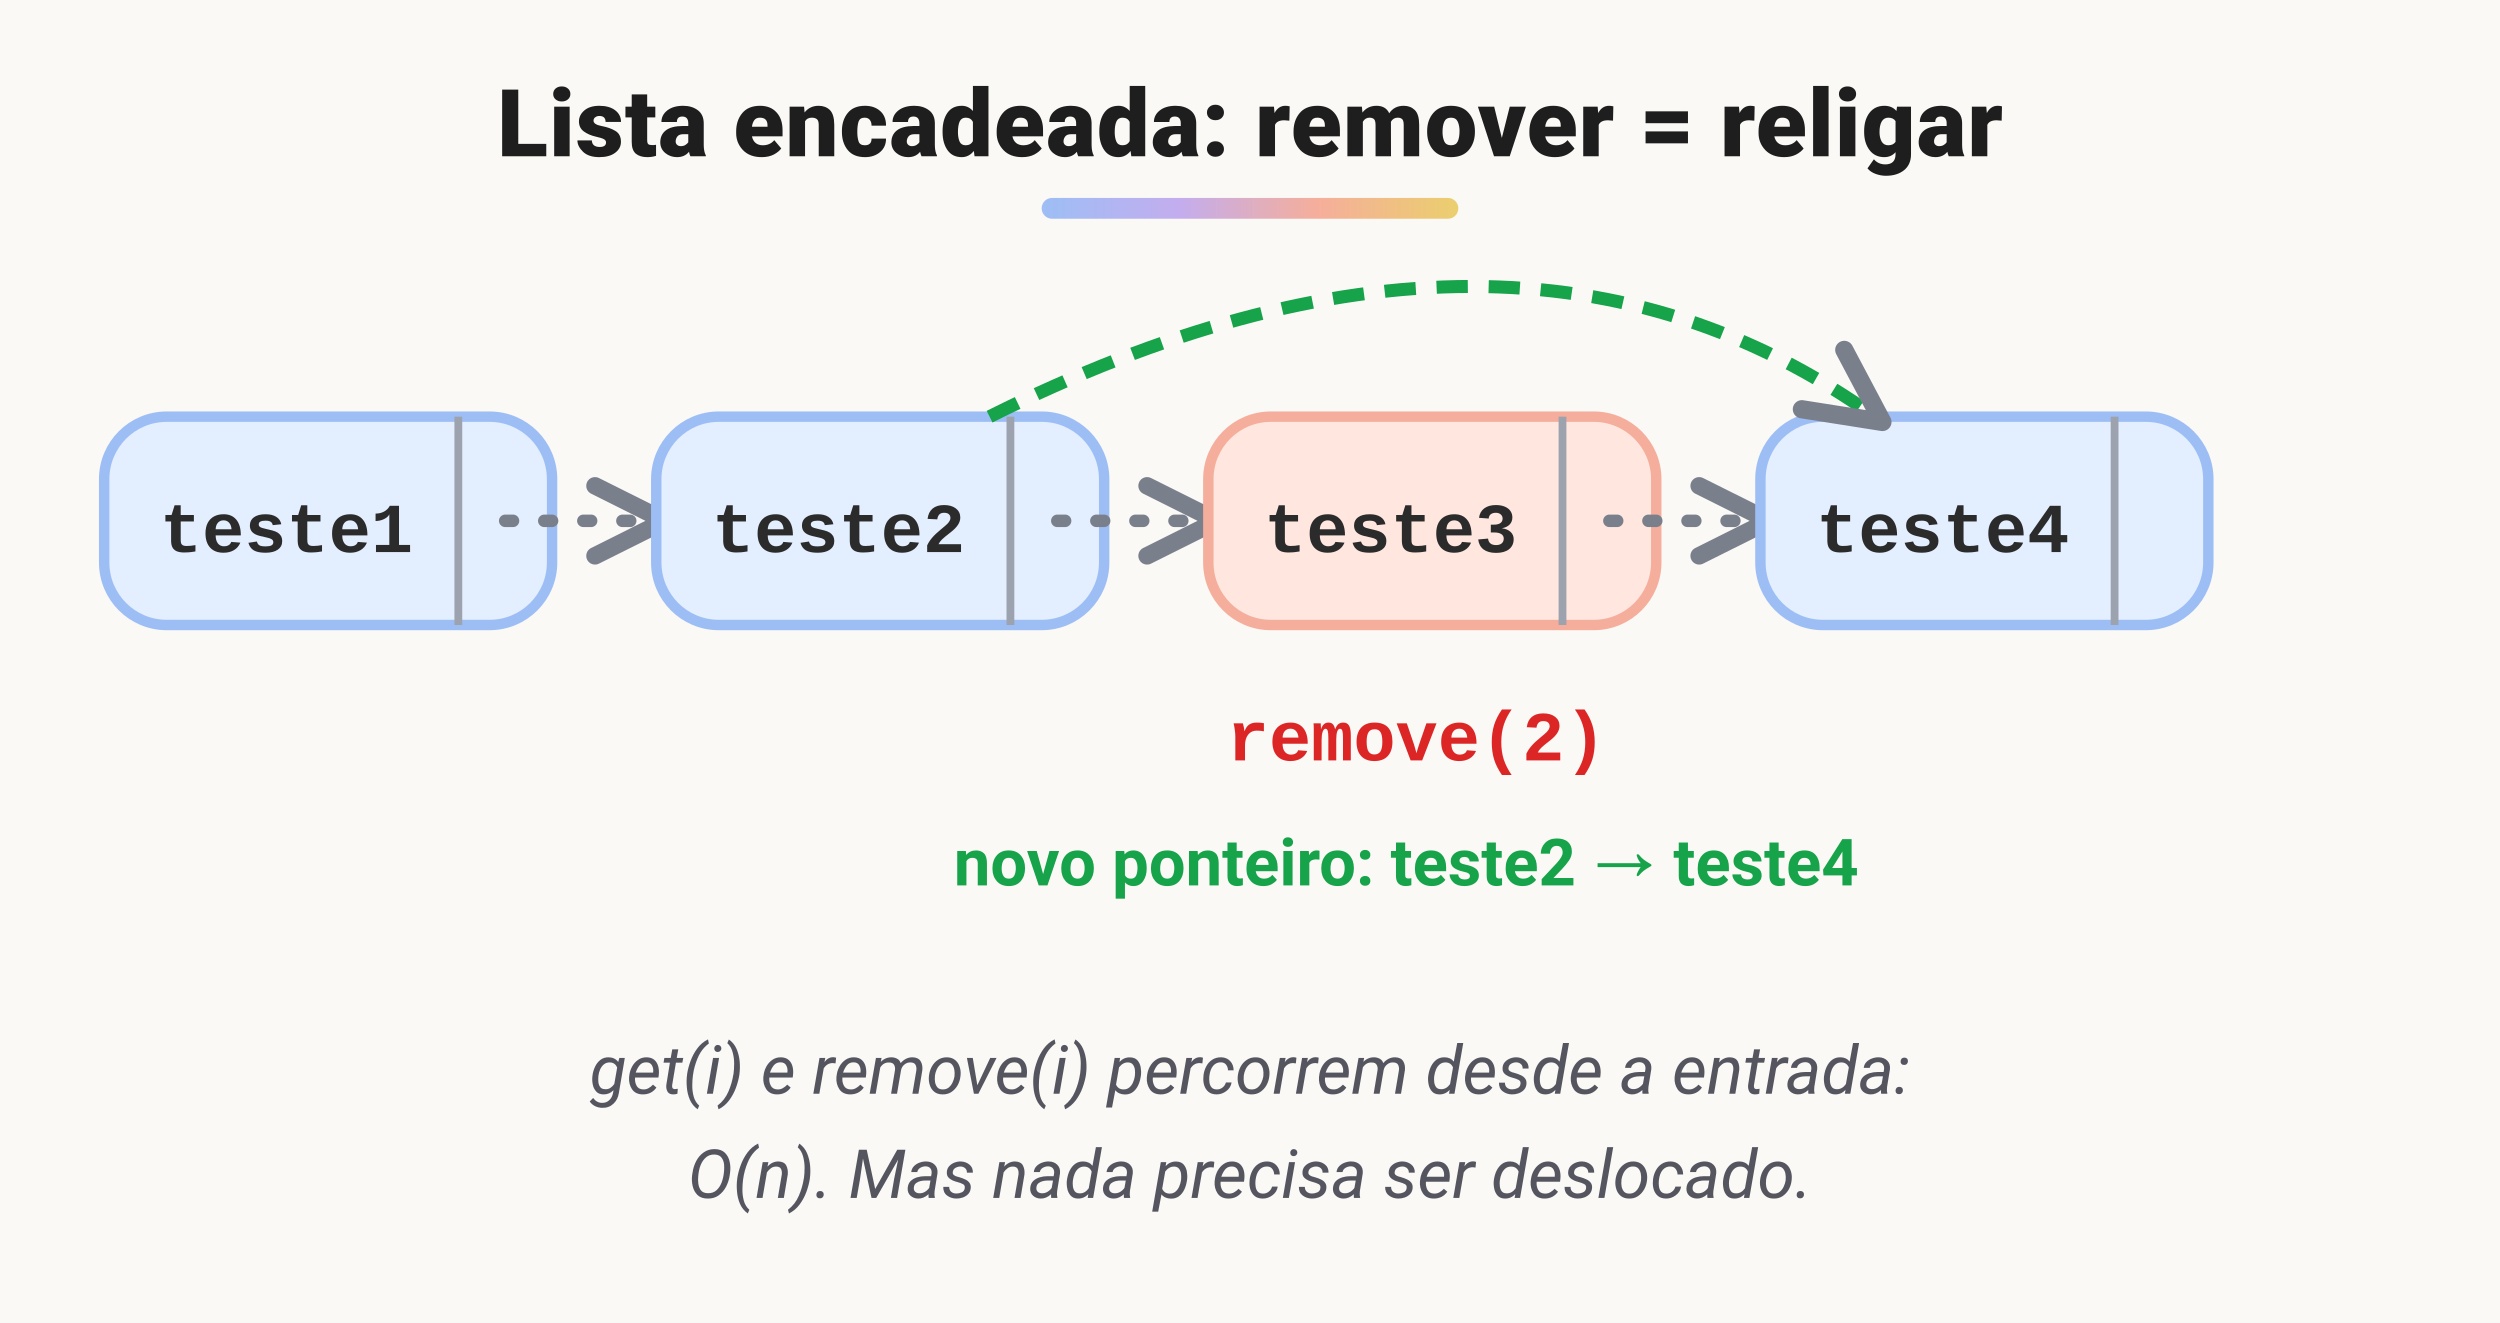
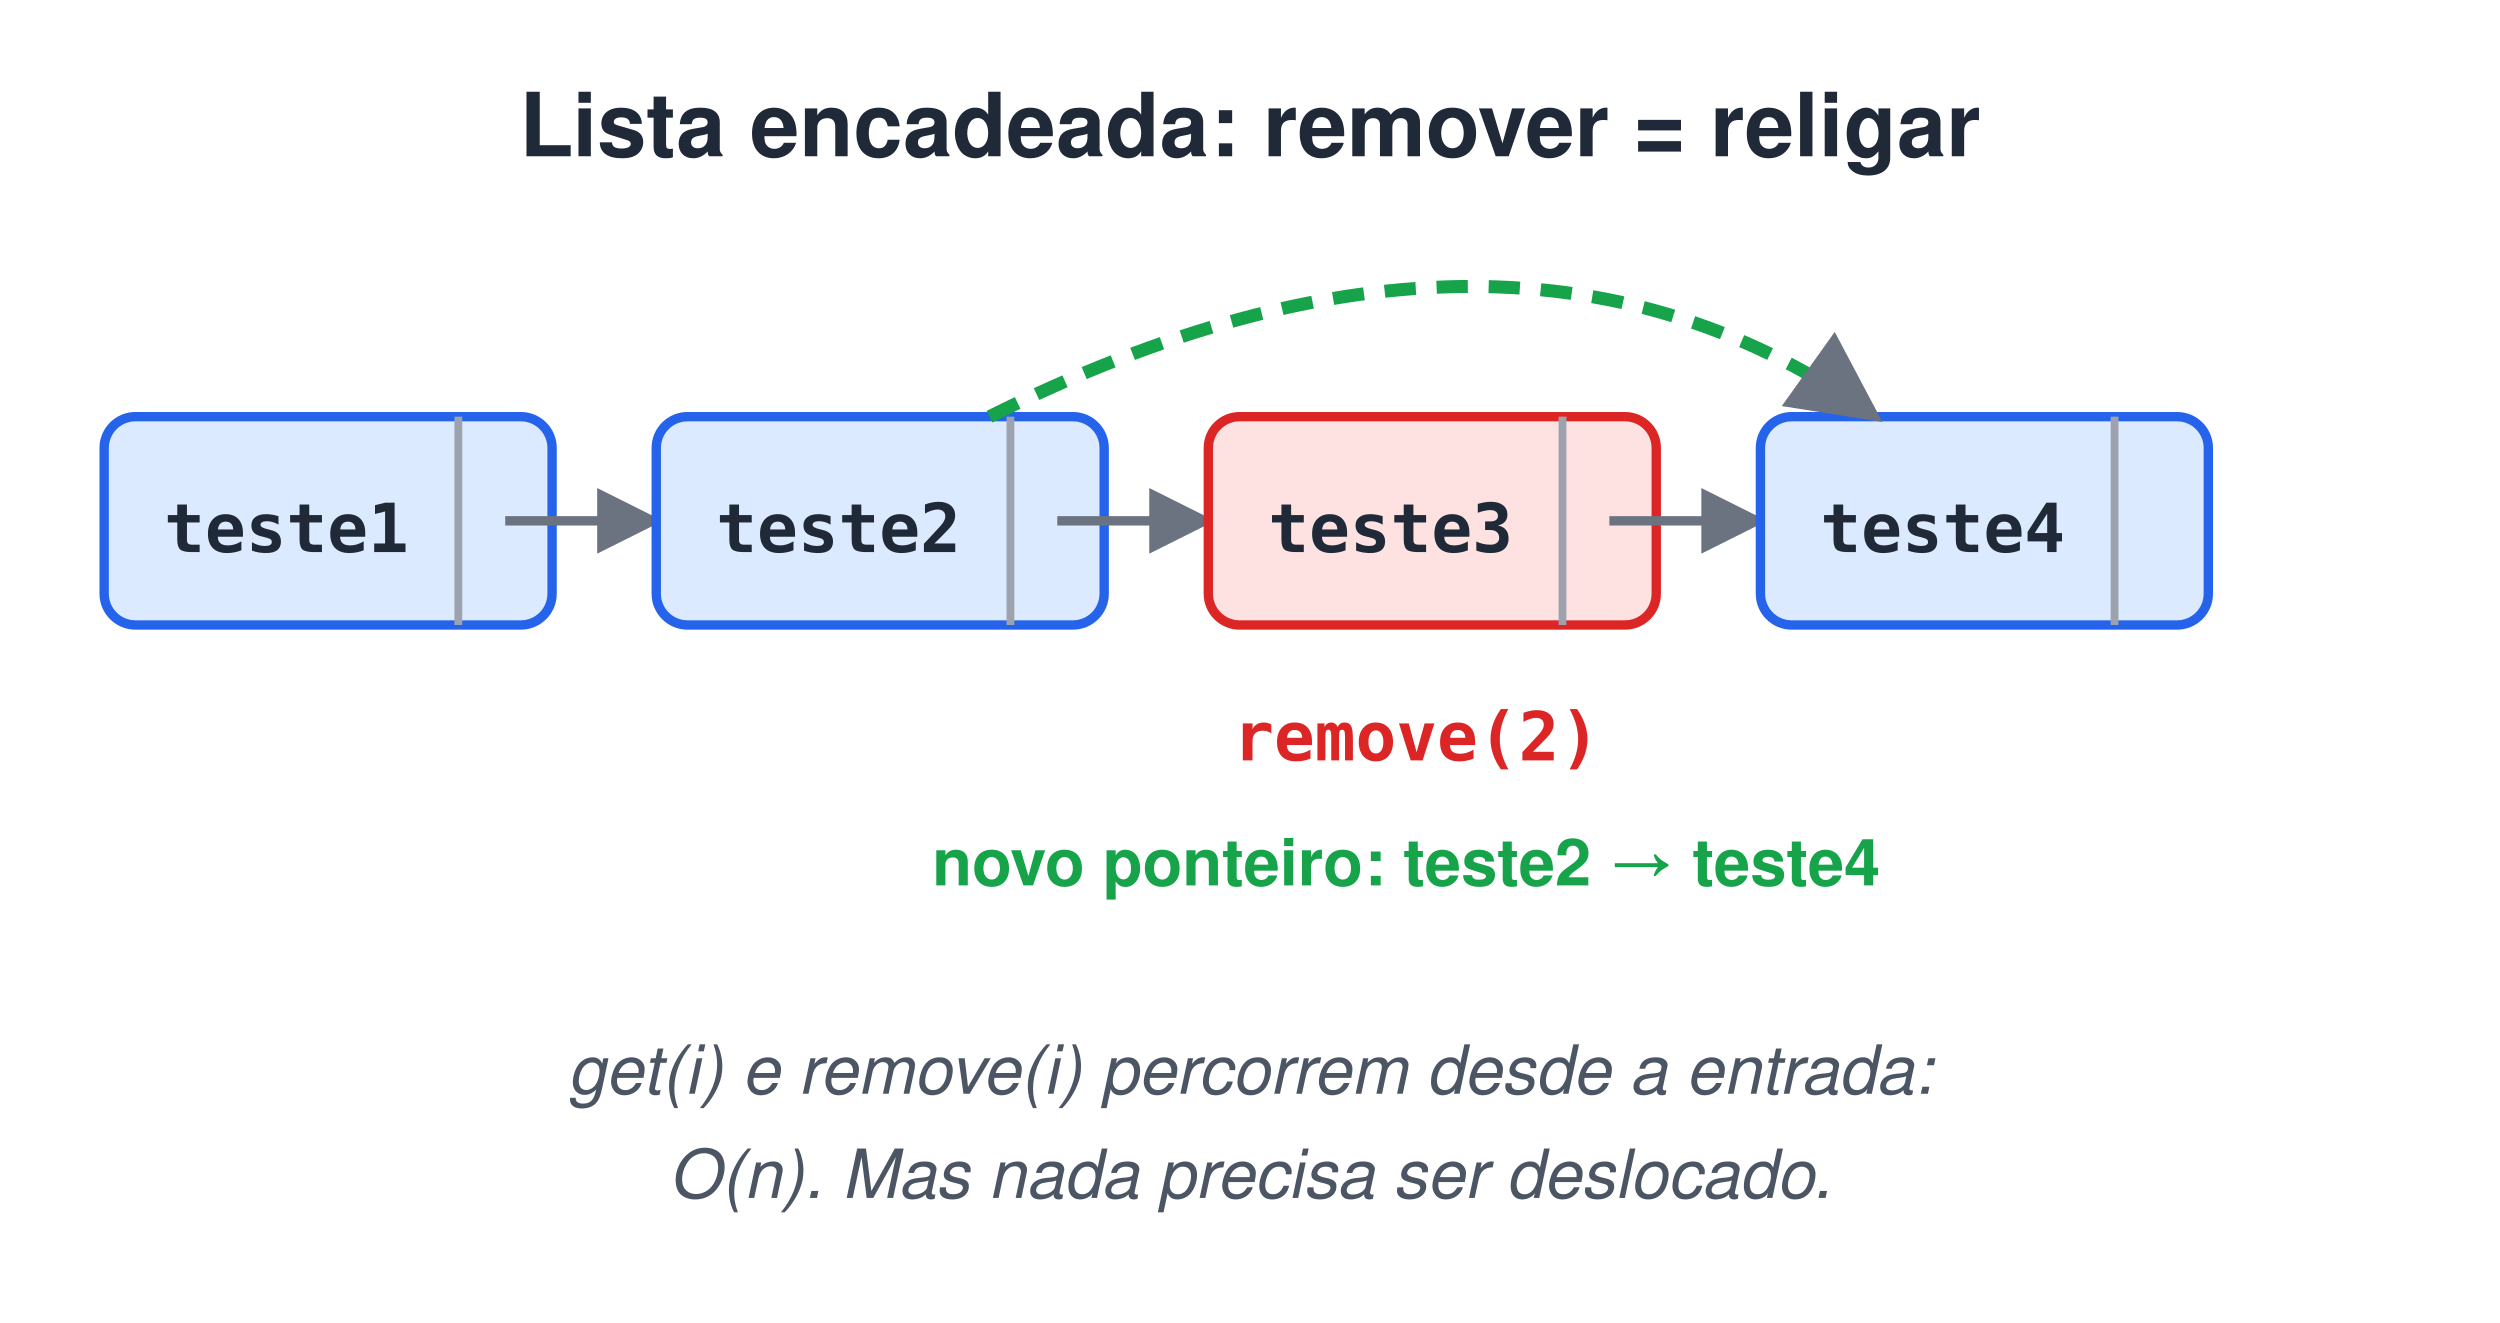
<svg xmlns="http://www.w3.org/2000/svg" width="480" height="254" viewBox="0 0 480 254">
-   <style>text{white-space:pre;font-family:system-ui,-apple-system,'Segoe UI',Roboto,Helvetica,Arial,sans-serif;font-size:14px;fill:#2B2B2B}.t{font-size:18px;font-weight:800;fill:#1E1E1E;letter-spacing:.2px}.b{font-weight:700}.m{font-family:'Courier New',Menlo,Consolas,monospace;font-size:13.5px;font-weight:600}.s{font-size:12.5px;fill:#55555F}.n{font-size:13px;font-style:italic;fill:#55555F}.c{text-anchor:middle}.r{text-anchor:end}.w{fill:#fff}.xB{fill:#E3EEFF;stroke:#9DBEF5}.hB{fill:#2F5FB3;stroke:#2F5FB3}.fB{fill:#2F5FB3}.xG{fill:#DDF5EA;stroke:#94D8B8}.hG{fill:#21835A;stroke:#21835A}.fG{fill:#21835A}.xO{fill:#FFF4CC;stroke:#EBCF6E}.hO{fill:#8A6A00;stroke:#8A6A00}.fO{fill:#8A6A00}.xP{fill:#EEE6FB;stroke:#C3ADEE}.hP{fill:#6B44B8;stroke:#6B44B8}.fP{fill:#6B44B8}.xR{fill:#FFE7E0;stroke:#F5AE9B}.hR{fill:#B4472B;stroke:#B4472B}.fR{fill:#B4472B}.xY{fill:#F3F0EA;stroke:#D9D2C5}.hY{fill:#6F685C;stroke:#6F685C}.fY{fill:#6F685C}.xT{fill:#DDF3F3;stroke:#93D2D2}.hT{fill:#1C7A7A;stroke:#1C7A7A}.fT{fill:#1C7A7A}.xK{fill:#FFE7E0;stroke:#F5AE9B}.hK{fill:#B4472B;stroke:#B4472B}.fK{fill:#B4472B}.xW{fill:#FFFFFF;stroke:#E4DED3}.hW{fill:#8A8478;stroke:#8A8478}.fW{fill:#8A8478}.xZ{fill:#EEE6FB;stroke:#C3ADEE}.hZ{fill:#6B44B8;stroke:#6B44B8}.fZ{fill:#6B44B8}.xV{fill:#FFFFFF;stroke:#E4DED3}.hV{fill:#8A8478;stroke:#8A8478}.fV{fill:#8A8478}rect,ellipse,polygon,circle{stroke-width:2}.l{stroke:#7A7F8C;stroke-width:2.4;fill:none;stroke-dasharray:1.5 6;stroke-linecap:round;stroke-linejoin:round}.d{stroke-dasharray:9 6;stroke-linecap:butt}.sh{fill:#3A3226;opacity:.07;stroke:none}</style>
+   <style>text{white-space:pre;font-family:Helvetica,Arial,sans-serif;font-size:14px;fill:#1F2937}.t{font-size:17px;font-weight:bold}.b{font-weight:bold}.m{font-family:Menlo,Consolas,monospace;font-size:13px}.s{font-size:12.5px;fill:#4B5563}.n{font-size:13px;font-style:italic;fill:#4B5563}.c{text-anchor:middle}.r{text-anchor:end}.xB{fill:#DBEAFE;stroke:#2563EB}.xG{fill:#DCFCE7;stroke:#16A34A}.xO{fill:#FEF3C7;stroke:#D97706}.xP{fill:#EDE9FE;stroke:#7C3AED}.xR{fill:#FEE2E2;stroke:#DC2626}.xY{fill:#F3F4F6;stroke:#9CA3AF}.xW{fill:#fff;stroke:#9CA3AF}.xT{fill:#CCFBF1;stroke:#0D9488}.xK{fill:#FCE7F3;stroke:#DB2777}rect,ellipse,polygon{stroke-width:1.8}.l{stroke:#6B7280;stroke-width:1.8;fill:none}.d{stroke-dasharray:5 4}</style>
  <defs>
-     <linearGradient id="gT0" x1="0" y1="0" x2="1" y2="0">
-       <stop offset="0" stop-color="#9DBEF5" />
-       <stop offset=".33" stop-color="#C3ADEE" />
-       <stop offset=".66" stop-color="#F5AE9B" />
-       <stop offset="1" stop-color="#EBCF6E" />
-     </linearGradient>
-     <marker id="a" viewBox="0 0 10 10" refX="8" refY="5" markerWidth="7" markerHeight="7" orient="auto-start-reverse">
-       <path d="M1,1L9,5L1,9" fill="none" stroke="#7A7F8C" stroke-width="2" stroke-linecap="round" stroke-linejoin="round" />
+     <marker id="a" viewBox="0 0 10 10" refX="9" refY="5" markerWidth="7" markerHeight="7" orient="auto-start-reverse">
+       <path d="M0,0L10,5L0,10z" fill="#6B7280" />
    </marker>
  </defs>
-   <rect width="100%" height="100%" fill="#FAF9F6" />
+   <rect width="100%" height="100%" fill="#fff" />
  <text x="240.0" y="30" class="t c">Lista encadeada: remover = religar</text>
-   <rect x="200.0" y="38" width="80" height="4" rx="2" fill="url(#gT0)" />
-   <rect x="20" y="80" width="86" height="40" rx="12" class="xB" />
+   <rect x="20" y="80" width="86" height="40" rx="6" class="xB" />
  <text x="55.0" y="106" class="m b c">teste1</text>
  <line x1="88" y1="80" x2="88" y2="120" stroke="#9CA3AF" stroke-width="1.5" />
  <path d="M97,100 L126,100" class="l" marker-end="url(#a)" />
-   <rect x="126" y="80" width="86" height="40" rx="12" class="xB" />
+   <rect x="126" y="80" width="86" height="40" rx="6" class="xB" />
  <text x="161.0" y="106" class="m b c">teste2</text>
  <line x1="194" y1="80" x2="194" y2="120" stroke="#9CA3AF" stroke-width="1.5" />
  <path d="M203,100 L232,100" class="l" marker-end="url(#a)" />
-   <rect x="232" y="80" width="86" height="40" rx="12" class="xR" />
+   <rect x="232" y="80" width="86" height="40" rx="6" class="xR" />
  <text x="267.0" y="106" class="m b c">teste3</text>
  <line x1="300" y1="80" x2="300" y2="120" stroke="#9CA3AF" stroke-width="1.5" />
  <path d="M309,100 L338,100" class="l" marker-end="url(#a)" />
-   <rect x="338" y="80" width="86" height="40" rx="12" class="xB" />
+   <rect x="338" y="80" width="86" height="40" rx="6" class="xB" />
  <text x="373.0" y="106" class="m b c">teste4</text>
  <line x1="406" y1="80" x2="406" y2="120" stroke="#9CA3AF" stroke-width="1.5" />
  <path d="M190,80 Q290,30 360,80" stroke="#16A34A" stroke-width="2.5" fill="none" stroke-dasharray="6 4" marker-end="url(#a)" />
  <text x="270" y="170" class="s b c" style="fill:#16A34A">novo ponteiro: teste2 → teste4</text>
  <text x="272" y="146" class="m b c" style="fill:#DC2626">remove(2)</text>
  <text x="240.0" y="210" class="n c">get(i) e remove(i) percorrem desde a entrada:</text>
  <text x="240.0" y="230" class="n c">O(n). Mas nada precisa ser deslocado.</text>
</svg>
